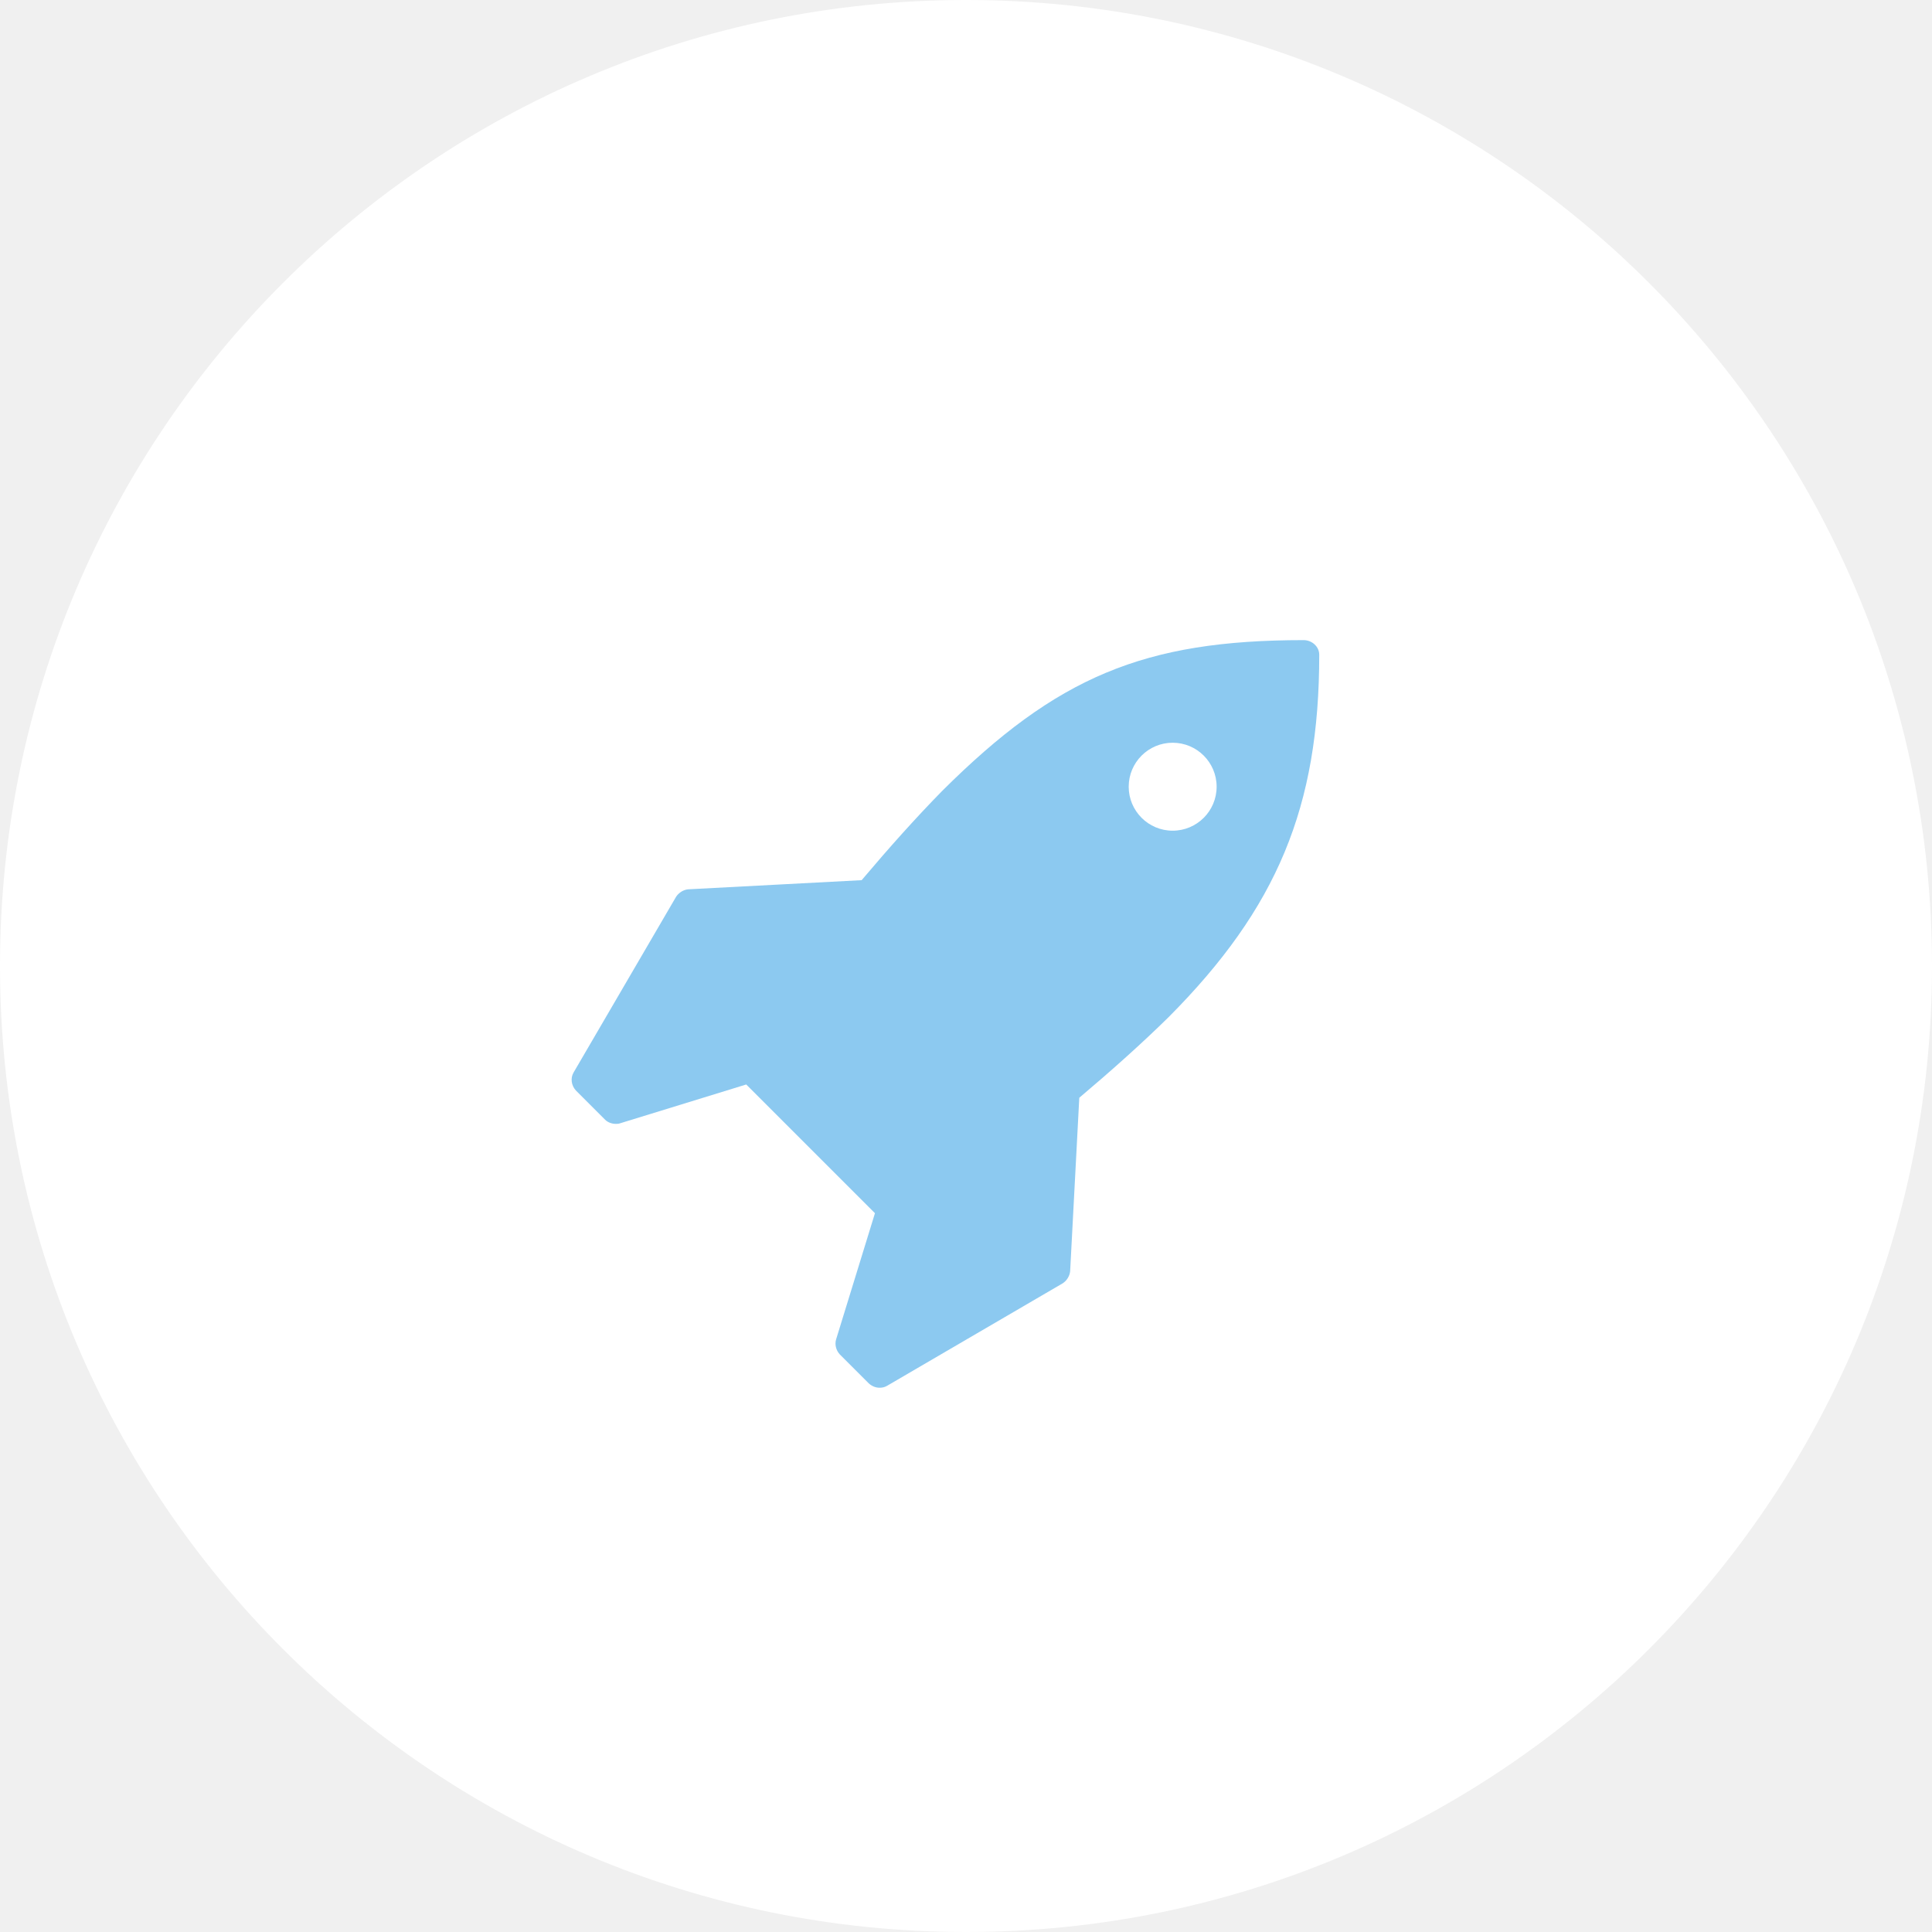
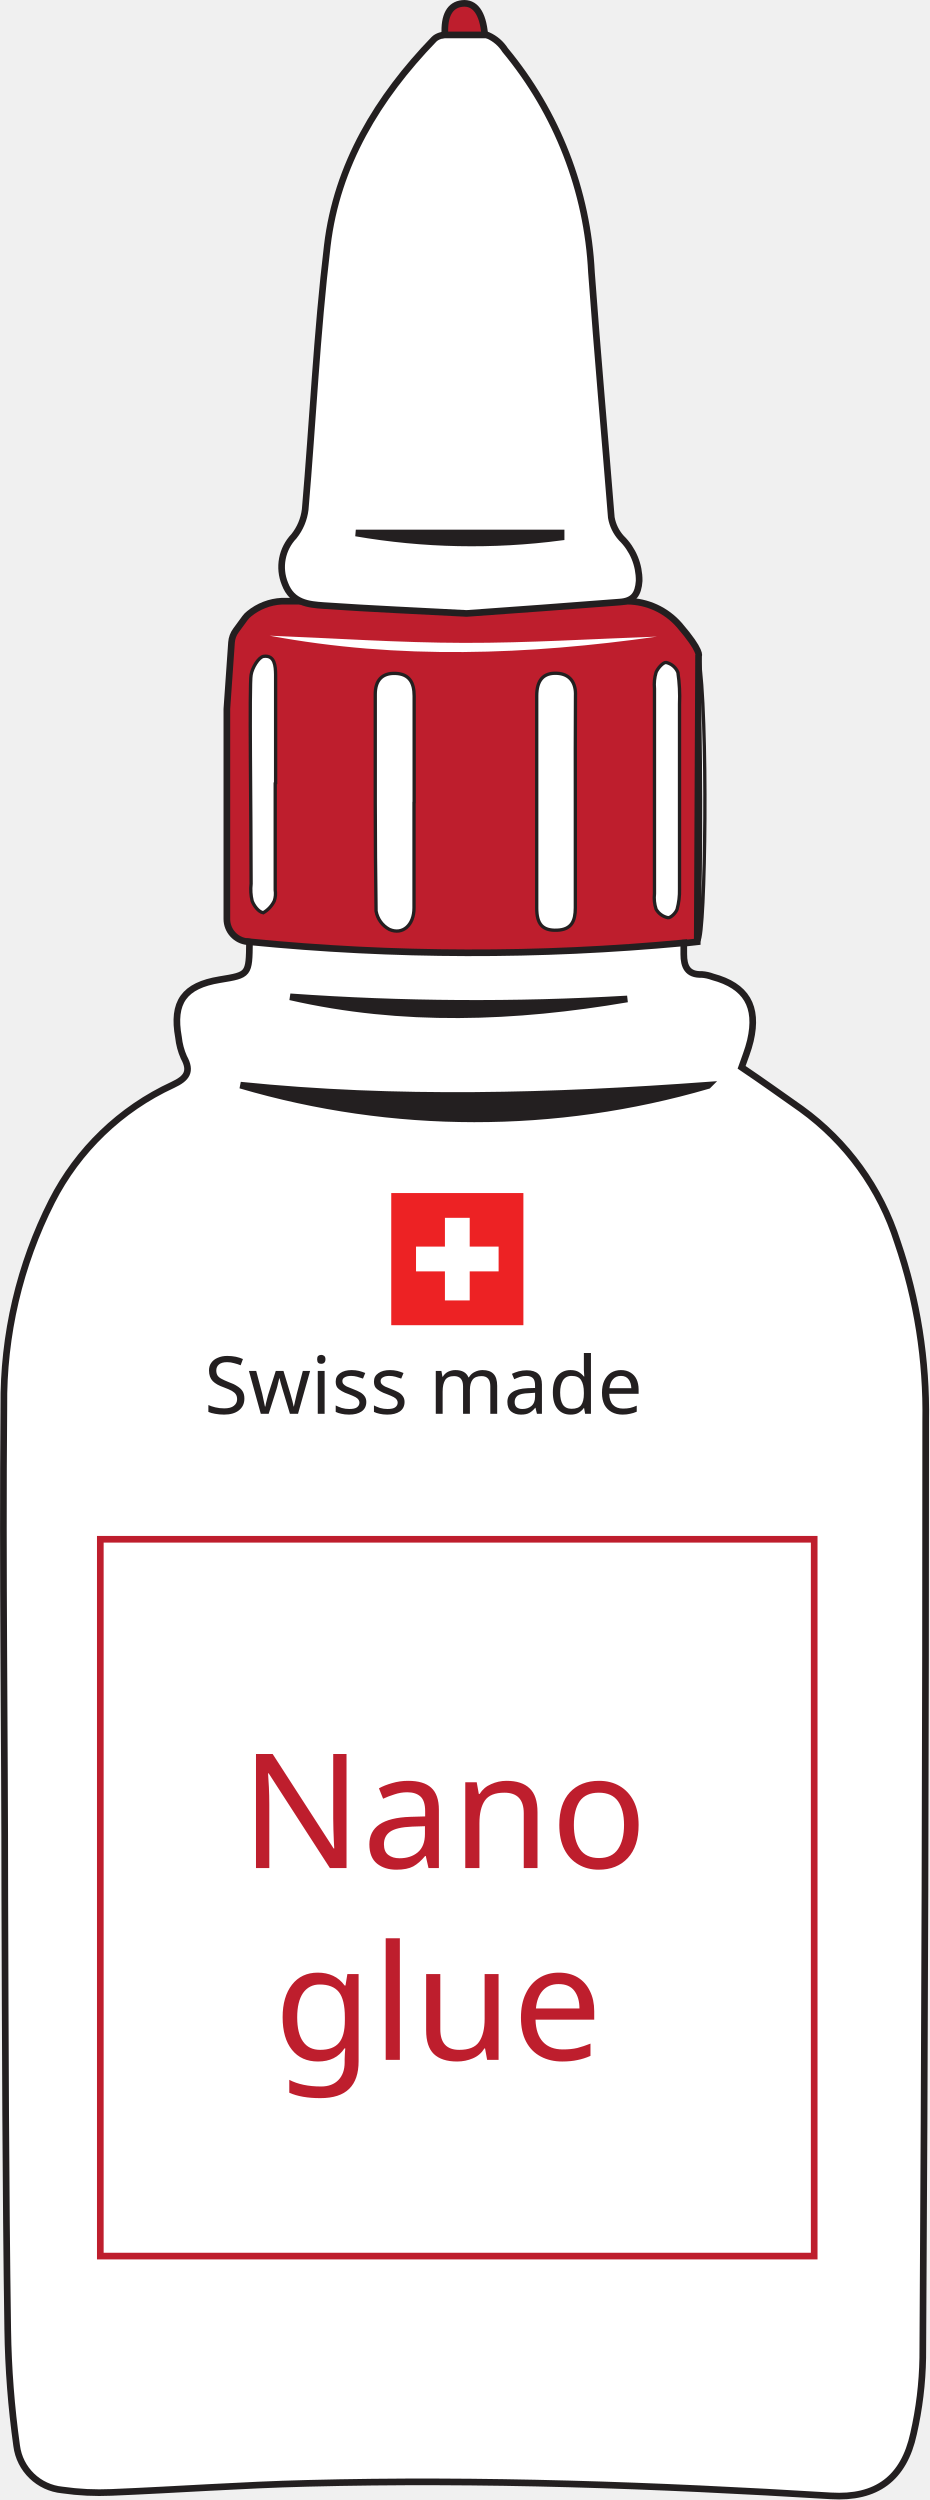
- <svg xmlns="http://www.w3.org/2000/svg" version="1.1" id="Layer_1" x="0px" y="0px" width="85px" height="85px" viewBox="0 0 80 80" enable-background="new 0 0 80 80" xml:space="preserve">
-   <g>
-     <path fill="#FFFFFF" d="M40,0c22.091,0,40,17.909,40,40S62.091,80,40,80S0,62.091,0,40S17.909,0,40,0z" />
-   </g>
-   <g>
-     <path fill="#8cc9f0" d="M50.378,32.576c0,1.005-0.815,1.821-1.821,1.821c-1.005,0-1.82-0.816-1.82-1.821    c0-1.005,0.815-1.821,1.82-1.821C49.563,30.755,50.378,31.571,50.378,32.576z M54.627,27.113c0-0.341-0.304-0.607-0.646-0.607    c-6.601,0-10.223,1.518-14.964,6.241c-1.081,1.1-2.2,2.352-3.338,3.699l-7.188,0.379c-0.19,0.019-0.379,0.133-0.493,0.304    l-4.249,7.284c-0.133,0.228-0.095,0.53,0.095,0.739l1.214,1.215c0.114,0.113,0.285,0.17,0.437,0.17c0.057,0,0.114,0,0.17-0.02    l5.235-1.611l5.33,5.33l-1.612,5.236c-0.057,0.209,0,0.437,0.152,0.606l1.214,1.214c0.133,0.114,0.284,0.171,0.436,0.171    c0.114,0,0.208-0.021,0.304-0.075l7.283-4.25c0.171-0.113,0.284-0.304,0.305-0.492l0.379-7.19c1.347-1.138,2.599-2.257,3.699-3.339    C52.882,37.603,54.627,33.411,54.627,27.113z" />
+ <svg xmlns="http://www.w3.org/2000/svg" viewBox="0 0 69.74 187.67">
+   <defs>
+     <style>.cls-1,.cls-8{fill:#be1e2d;}.cls-1,.cls-2,.cls-3{stroke:#231f20;}.cls-1,.cls-2,.cls-3,.cls-7{stroke-miterlimit:10;}.cls-1,.cls-2,.cls-7{stroke-width:0.5px;}.cls-2,.cls-3,.cls-4,.cls-7{fill:#fff;}.cls-3{stroke-width:0.25px;}.cls-5{fill:none;}.cls-6,.cls-9{fill:#231f20;}.cls-7{stroke:#be1e2d;}.cls-8{font-size:12px;}.cls-8,.cls-9{font-family:Silom, Silom;}.cls-9{font-size:6px;}.cls-10{fill:#ed2224;}</style>
+   </defs>
+   <g id="Layer_1" data-name="Layer 1">
+     <path id="Grip" class="cls-1" d="M18.33,71.44h0l.29.05,14.39,4a1.71,1.71,0,0,0,.84,0L51,71.55l.19,0,.9-.1L52.19,50s.28-.32-1.44-2.32a5.25,5.25,0,0,0-3.92-1.8s-24.54,0-25.93,0a4.22,4.22,0,0,0-2.44.94,1.63,1.63,0,0,0-.32.33l-.68.93a1.71,1.71,0,0,0-.33.89l-.35,5s0,.08,0,.12V69.74A1.71,1.71,0,0,0,18.33,71.44Z" transform="translate(0.25 -0.75)" />
+     <path id="Body" class="cls-2" d="M18.48,71.45a169.84,169.84,0,0,0,32.6.08c0,.31,0,.58,0,.85,0,.9.27,1.56,1.35,1.52a2.91,2.91,0,0,1,.82.18c2.52.68,3.43,2.21,2.83,4.79-.16.69-.44,1.36-.66,2,1.49,1,3,2.09,4.47,3.12a19.66,19.66,0,0,1,7.23,10,39.39,39.39,0,0,1,2.12,13.45q0,35.15-.22,70.3a27.67,27.67,0,0,1-.69,5.7c-.73,3.36-2.78,4.88-6.21,4.67-13.1-.8-26.2-1.28-39.32-.94-4.9.12-9.79.48-14.68.68a19.67,19.67,0,0,1-3.69-.18A3.82,3.82,0,0,1,1,184.35a70.34,70.34,0,0,1-.67-8.7C.17,164.82.15,154,.11,143.14c0-12.27-.18-24.55-.07-36.82a33.27,33.27,0,0,1,3.6-15.39,19.22,19.22,0,0,1,9.08-8.74c1.05-.49,1.42-1,.83-2.07a5,5,0,0,1-.4-1.5c-.48-2.64.42-3.89,3.1-4.33C18.45,73.93,18.45,73.93,18.48,71.45ZM58,119.21c-.41,0-.68,0-1,0q-23,0-45.92,0c-.83,0-1,.33-1,1.07,0,4,0,8.07,0,12.1q0,15.22.07,30.44c0,1.46,0,2.92,0,4.37H58Zm-5.07-37c-11.71.86-23.42,1.2-35.13,0A62.5,62.5,0,0,0,52.9,82.24ZM21.53,75.58c8.44,1.93,16.87,1.6,25.31.16A195.82,195.82,0,0,1,21.53,75.58Z" transform="translate(0.25 -0.75)" />
+     <path id="Cap" class="cls-2" d="M34.78,46.8c-3.51-.19-7.12-.34-10.72-.59-1.17-.08-2.38-.2-2.92-1.63A3.34,3.34,0,0,1,21.82,41a4,4,0,0,0,.84-2c.57-6.6.87-13.24,1.66-19.81.72-6.06,3.8-11.13,8-15.48.48-.5,1.6-.39,2.43-.52a2.93,2.93,0,0,1,2.92,1.32,28.32,28.32,0,0,1,6.48,16.69c.45,6.14,1,12.27,1.49,18.4a3.09,3.09,0,0,0,.75,1.54,4.42,4.42,0,0,1,1.34,3.22c-.07,1-.43,1.53-1.5,1.59C42.44,46.24,38.67,46.53,34.78,46.8Zm7.09-5.73v-.31H26.46A51.23,51.23,0,0,0,41.87,41.07Z" transform="translate(0.25 -0.75)" />
+     <path id="Grip2" class="cls-3" d="M30.83,61c0,2.64,0,5.27,0,7.91,0,1.28-.85,2.05-1.85,1.61a1.94,1.94,0,0,1-1-1.38c-.08-5.43-.06-10.86-.06-16.28,0-1,.48-1.6,1.52-1.56s1.4.7,1.4,1.69c0,2.67,0,5.35,0,8Z" transform="translate(0.25 -0.75)" />
+     <path id="Grip3" class="cls-3" d="M42.94,61c0,2.63,0,5.27,0,7.9,0,1-.29,1.64-1.38,1.68s-1.52-.46-1.52-1.67q0-8,0-15.92c0-1.19.51-1.74,1.5-1.7S43,52,42.95,53C42.93,55.64,42.94,58.31,42.94,61Z" transform="translate(0.25 -0.75)" />
+     <path id="Grip4" class="cls-3" d="M48.88,60q0-3.78,0-7.55A3.21,3.21,0,0,1,49,51.22c.13-.32.54-.77.76-.74a1.26,1.26,0,0,1,.88.75,12.58,12.58,0,0,1,.12,2.38q0,6.95,0,13.9A5.21,5.21,0,0,1,50.58,69c-.09.28-.49.67-.69.64A1.33,1.33,0,0,1,49,69a2.75,2.75,0,0,1-.12-1.17c0-2.64,0-5.27,0-7.91Z" transform="translate(0.25 -0.75)" />
+     <path id="Grip1" class="cls-3" d="M20.41,59.56q0,4,0,8a1.72,1.72,0,0,1-.07.82,2.06,2.06,0,0,1-.83.89c-.37-.07-.69-.53-.83-.88a3.64,3.64,0,0,1-.08-1.3c0-5.11-.14-15,0-15.68.08-.53.57-1.34.94-1.39.84-.11.89.73.9,1.37,0,2.72,0,5.43,0,8.15Z" transform="translate(0.25 -0.75)" />
+     <path id="CapWhite" class="cls-4" d="M49.07,48.54c-9.68,1.37-19.39,1.74-29.08-.07,4.86.19,9.73.53,14.59.54S44.23,48.71,49.07,48.54Z" transform="translate(0.25 -0.75)" />
+     <path id="CapLeft" class="cls-5" d="M16.79,71.29q0-1.77,0-3.54c0-5.55,0-11.1,0-16.66,0-1.5.11-3,1.47-4.12a7.55,7.55,0,0,0-1.27,5c0,6.07,0,12.14,0,18.21,0,.38,0,.77.06,1.15Z" transform="translate(0.25 -0.75)" />
+     <path id="CapRight" class="cls-3" d="M52.19,50c.74,4.33.52,21,0,21.39C52.43,64.36,52.35,57.18,52.19,50Z" transform="translate(0.25 -0.75)" />
+     <path id="Nozzle" class="cls-1" d="M33.15,3.37c-.08-1.46.37-2.26,1.3-2.36s1.55.67,1.69,2.36Z" transform="translate(0.25 -0.75)" />
+     <path id="ShadowBottom2" class="cls-6" d="M52.9,82.24a62.5,62.5,0,0,1-35.13,0C29.48,83.44,41.19,83.1,52.9,82.24Z" transform="translate(0.25 -0.75)" />
+     <path id="ShadowBottom" class="cls-6" d="M21.53,75.58a195.82,195.82,0,0,0,25.31.16C38.4,77.18,30,77.51,21.53,75.58Z" transform="translate(0.25 -0.75)" />
+     <path id="ShadowTop" class="cls-6" d="M41.87,41.07a51.23,51.23,0,0,1-15.41-.31H41.87Z" transform="translate(0.25 -0.75)" />
+     <path id="Label" class="cls-7" d="M60.87,116.3v53.81H7.28V116.3Z" transform="translate(0.25 -0.75)" />
+     <text class="cls-8" transform="translate(18.06 140.23)">Nano<tspan x="2.5" y="14.4">glue</tspan>
+     </text>
+     <text class="cls-9" transform="translate(15.33 106.13)">Swiss made</text>
+     <rect class="cls-10" x="29.37" y="89.56" width="9.92" height="9.92" />
+     <rect class="cls-4" x="31.23" y="93.58" width="6.2" height="1.86" />
+     <rect class="cls-4" x="33.4" y="91.42" width="1.86" height="6.2" />
  </g>
</svg>
